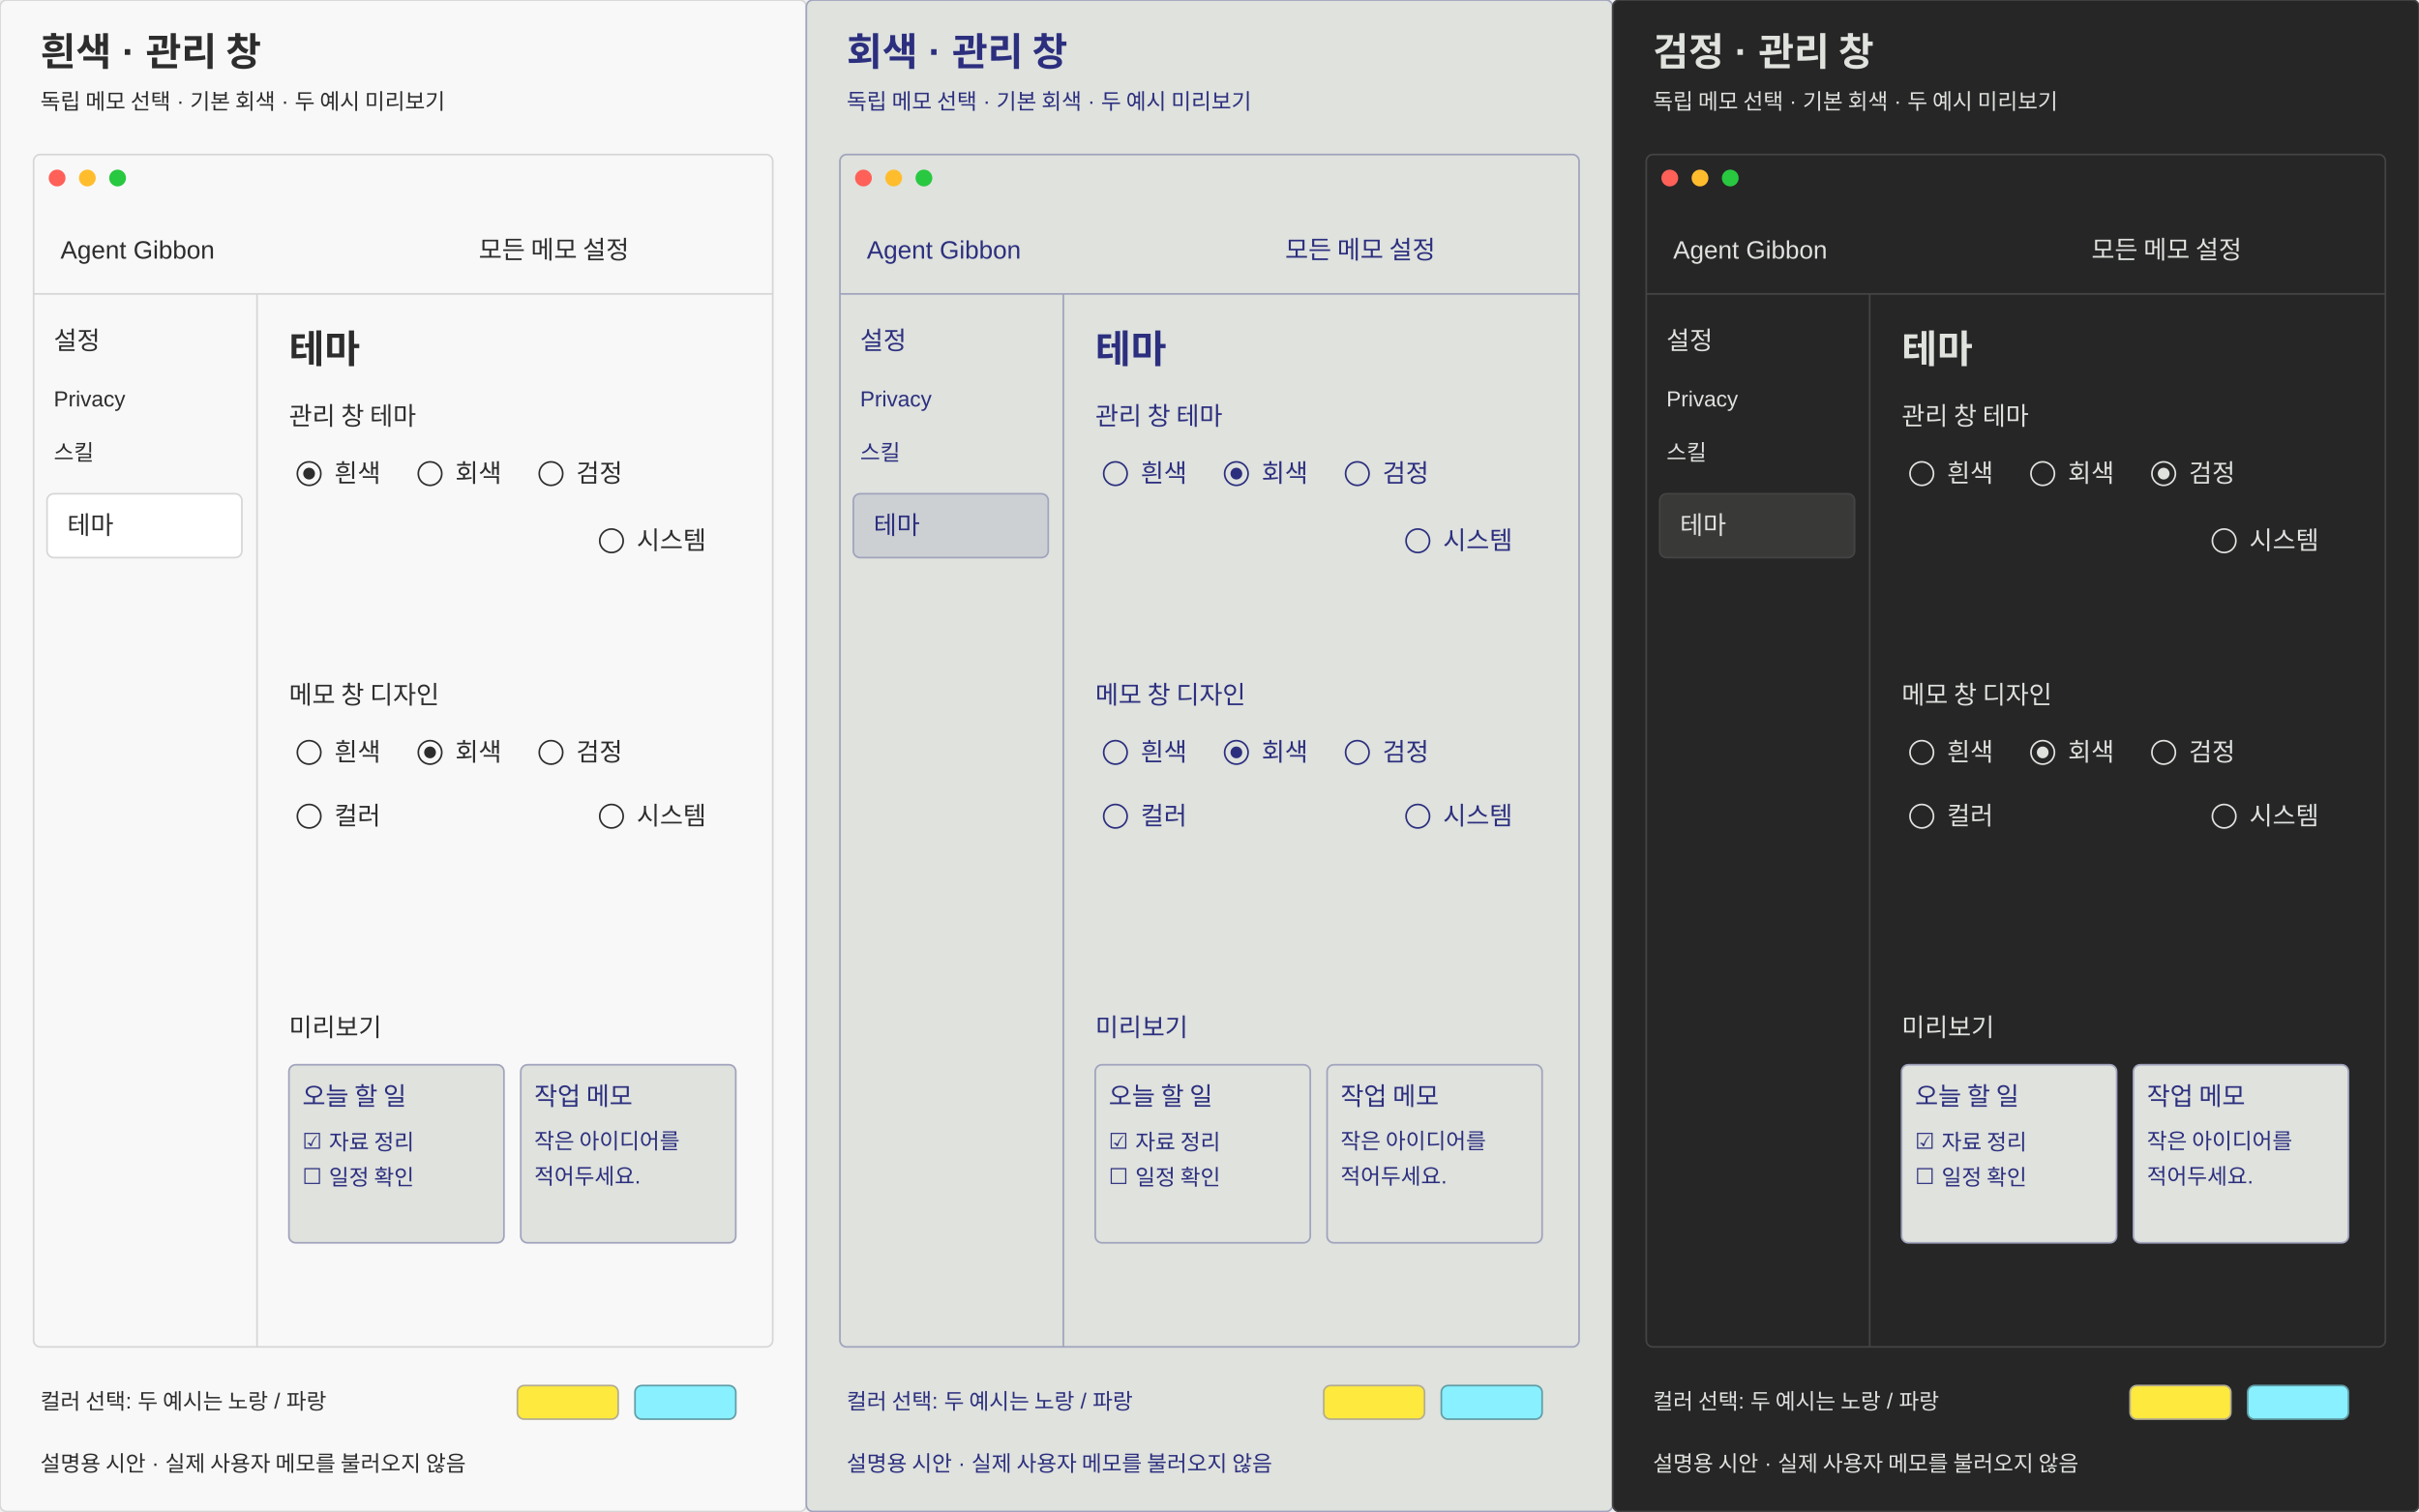
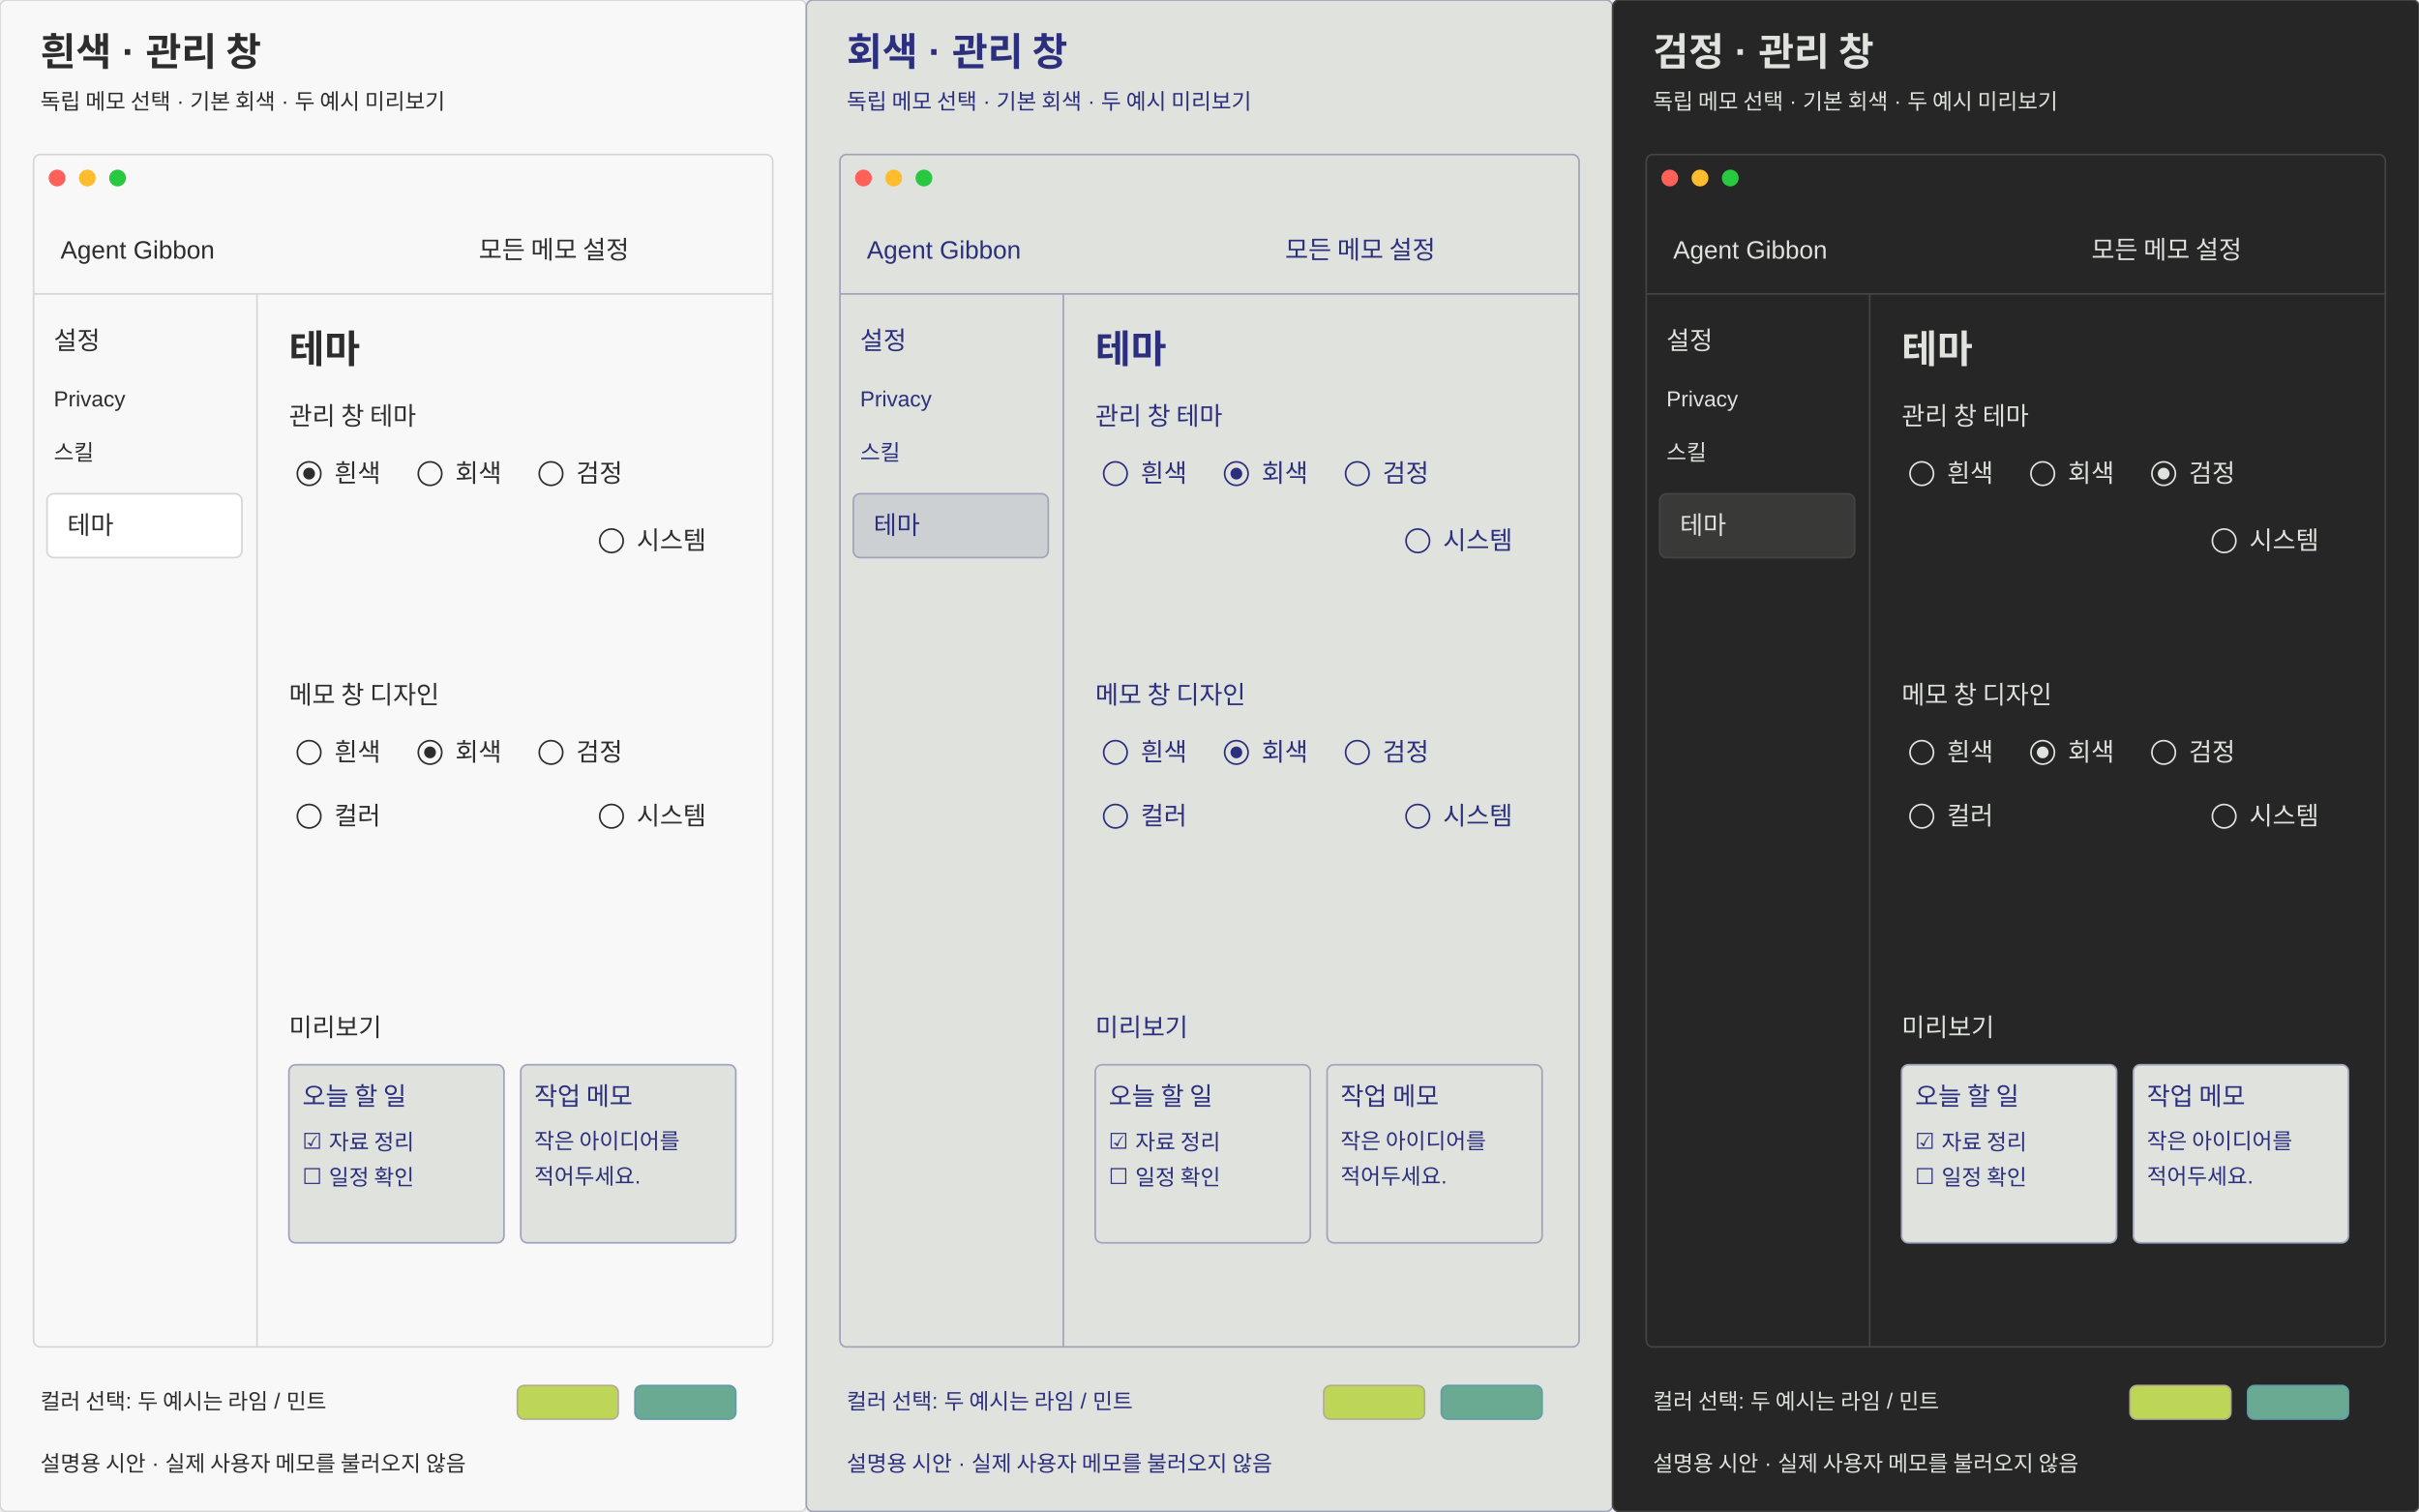
<svg xmlns="http://www.w3.org/2000/svg" width="1440" height="900" viewBox="0 0 1440 900">
  <style>text{font-family:Arial,'Apple SD Gothic Neo',sans-serif;font-size:15px}.heading{font-size:23px;font-weight:600}.small{font-size:13px}</style>
  <rect x="0" y="0" width="480" height="900" fill="#f8f8f8" stroke="#d6d6d6" rx="4" />
  <text x="24" y="39" fill="#2d2d2d" class="heading">흰색 · 관리 창</text>
  <text x="24" y="65" fill="#2d2d2d" class="small">독립 메모 선택 · 기본 회색 · 두 예시 미리보기</text>
  <rect x="20" y="92" width="440" height="710" fill="#f8f8f8" stroke="#d6d6d6" rx="4" />
  <circle cx="34" cy="106" r="5" fill="#ff6058" />
  <circle cx="52" cy="106" r="5" fill="#ffbd2e" />
  <circle cx="70" cy="106" r="5" fill="#28c840" />
  <text x="36" y="154" fill="#2d2d2d" class="">Agent Gibbon</text>
  <text x="285" y="154" fill="#2d2d2d" class="">모든 메모  설정</text>
  <path d="M20 175h440 M153 175v627" stroke="#d6d6d6" />
  <text x="32" y="208" fill="#2d2d2d" class="">설정</text>
  <text x="32" y="242" fill="#2d2d2d" class="small">Privacy</text>
  <text x="32" y="274" fill="#2d2d2d" class="small">스킬</text>
  <rect x="28" y="294" width="116" height="38" fill="#ffffff" stroke="#d6d6d6" rx="4" />
  <text x="40" y="318" fill="#2d2d2d" class="">테마</text>
  <text x="172" y="216" fill="#2d2d2d" class="heading">테마</text>
  <text x="172" y="253" fill="#2d2d2d" class="">관리 창 테마</text>
  <circle cx="184" cy="282" r="7" fill="#f8f8f8" stroke="#2d2d2d" />
  <circle cx="184" cy="282" r="3.5" fill="#2d2d2d" />
  <text x="199" y="287" fill="#2d2d2d" class="">흰색</text>
  <circle cx="256" cy="282" r="7" fill="#f8f8f8" stroke="#2d2d2d" />
  <text x="271" y="287" fill="#2d2d2d" class="">회색</text>
  <circle cx="328" cy="282" r="7" fill="#f8f8f8" stroke="#2d2d2d" />
  <text x="343" y="287" fill="#2d2d2d" class="">검정</text>
  <circle cx="364" cy="322" r="7" fill="#f8f8f8" stroke="#2d2d2d" />
  <text x="379" y="327" fill="#2d2d2d" class="">시스템</text>
  <text x="172" y="419" fill="#2d2d2d" class="">메모 창 디자인</text>
  <circle cx="184" cy="448" r="7" fill="#f8f8f8" stroke="#2d2d2d" />
  <text x="199" y="453" fill="#2d2d2d" class="">흰색</text>
  <circle cx="256" cy="448" r="7" fill="#f8f8f8" stroke="#2d2d2d" />
  <circle cx="256" cy="448" r="3.5" fill="#2d2d2d" />
  <text x="271" y="453" fill="#2d2d2d" class="">회색</text>
  <circle cx="328" cy="448" r="7" fill="#f8f8f8" stroke="#2d2d2d" />
  <text x="343" y="453" fill="#2d2d2d" class="">검정</text>
  <circle cx="184" cy="486" r="7" fill="#f8f8f8" stroke="#2d2d2d" />
  <text x="199" y="491" fill="#2d2d2d" class="">컬러</text>
  <circle cx="364" cy="486" r="7" fill="#f8f8f8" stroke="#2d2d2d" />
  <text x="379" y="491" fill="#2d2d2d" class="">시스템</text>
  <text x="172" y="617" fill="#2d2d2d" class="">미리보기</text>
  <rect x="172" y="634" width="128" height="106" fill="#dfe2dd" stroke="#a0a3bc" rx="4" />
  <text x="180" y="658" fill="#2c2f7e" class="">오늘 할 일</text>
  <text x="180" y="684" fill="#2c2f7e" class="small">☑ 자료 정리</text>
  <text x="180" y="705" fill="#2c2f7e" class="small">☐ 일정 확인</text>
  <rect x="310" y="634" width="128" height="106" fill="#dfe2dd" stroke="#a0a3bc" rx="4" />
  <text x="318" y="658" fill="#2c2f7e" class="">작업 메모</text>
  <text x="318" y="684" fill="#2c2f7e" class="small">작은 아이디어를</text>
  <text x="318" y="705" fill="#2c2f7e" class="small">적어두세요.</text>
-   <text x="24" y="839" fill="#2d2d2d" class="small">컬러 선택: 두 예시는 노랑 / 파랑</text>
-   <rect x="308" y="825" width="60" height="20" fill="#fee93e" stroke="#b3ac91" rx="4" />
-   <rect x="378" y="825" width="60" height="20" fill="#89f0ff" stroke="#609da6" rx="4" />
+   <text x="24" y="839" fill="#2d2d2d" class="small">컬러 선택: 두 예시는 라임 / 민트</text>
+   <rect x="308" y="825" width="60" height="20" fill="#bdd657" stroke="#b3ac91" rx="4" />
+   <rect x="378" y="825" width="60" height="20" fill="#6baa92" stroke="#609da6" rx="4" />
  <text x="24" y="876" fill="#2d2d2d" class="small">설명용 시안 · 실제 사용자 메모를 불러오지 않음</text>
  <rect x="480" y="0" width="480" height="900" fill="#dfe2dd" stroke="#a0a3bc" rx="4" />
  <text x="504" y="39" fill="#2c2f7e" class="heading">회색 · 관리 창</text>
  <text x="504" y="65" fill="#2c2f7e" class="small">독립 메모 선택 · 기본 회색 · 두 예시 미리보기</text>
  <rect x="500" y="92" width="440" height="710" fill="#dfe2dd" stroke="#a0a3bc" rx="4" />
  <circle cx="514" cy="106" r="5" fill="#ff6058" />
  <circle cx="532" cy="106" r="5" fill="#ffbd2e" />
  <circle cx="550" cy="106" r="5" fill="#28c840" />
  <text x="516" y="154" fill="#2c2f7e" class="">Agent Gibbon</text>
  <text x="765" y="154" fill="#2c2f7e" class="">모든 메모  설정</text>
  <path d="M500 175h440 M633 175v627" stroke="#a0a3bc" />
  <text x="512" y="208" fill="#2c2f7e" class="">설정</text>
  <text x="512" y="242" fill="#2c2f7e" class="small">Privacy</text>
  <text x="512" y="274" fill="#2c2f7e" class="small">스킬</text>
  <rect x="508" y="294" width="116" height="38" fill="#cdd0d3" stroke="#a0a3bc" rx="4" />
  <text x="520" y="318" fill="#2c2f7e" class="">테마</text>
  <text x="652" y="216" fill="#2c2f7e" class="heading">테마</text>
  <text x="652" y="253" fill="#2c2f7e" class="">관리 창 테마</text>
  <circle cx="664" cy="282" r="7" fill="#dfe2dd" stroke="#2c2f7e" />
  <text x="679" y="287" fill="#2c2f7e" class="">흰색</text>
  <circle cx="736" cy="282" r="7" fill="#dfe2dd" stroke="#2c2f7e" />
  <circle cx="736" cy="282" r="3.5" fill="#2c2f7e" />
  <text x="751" y="287" fill="#2c2f7e" class="">회색</text>
  <circle cx="808" cy="282" r="7" fill="#dfe2dd" stroke="#2c2f7e" />
  <text x="823" y="287" fill="#2c2f7e" class="">검정</text>
  <circle cx="844" cy="322" r="7" fill="#dfe2dd" stroke="#2c2f7e" />
  <text x="859" y="327" fill="#2c2f7e" class="">시스템</text>
  <text x="652" y="419" fill="#2c2f7e" class="">메모 창 디자인</text>
  <circle cx="664" cy="448" r="7" fill="#dfe2dd" stroke="#2c2f7e" />
  <text x="679" y="453" fill="#2c2f7e" class="">흰색</text>
  <circle cx="736" cy="448" r="7" fill="#dfe2dd" stroke="#2c2f7e" />
  <circle cx="736" cy="448" r="3.5" fill="#2c2f7e" />
  <text x="751" y="453" fill="#2c2f7e" class="">회색</text>
  <circle cx="808" cy="448" r="7" fill="#dfe2dd" stroke="#2c2f7e" />
  <text x="823" y="453" fill="#2c2f7e" class="">검정</text>
  <circle cx="664" cy="486" r="7" fill="#dfe2dd" stroke="#2c2f7e" />
  <text x="679" y="491" fill="#2c2f7e" class="">컬러</text>
  <circle cx="844" cy="486" r="7" fill="#dfe2dd" stroke="#2c2f7e" />
  <text x="859" y="491" fill="#2c2f7e" class="">시스템</text>
  <text x="652" y="617" fill="#2c2f7e" class="">미리보기</text>
  <rect x="652" y="634" width="128" height="106" fill="#dfe2dd" stroke="#a0a3bc" rx="4" />
  <text x="660" y="658" fill="#2c2f7e" class="">오늘 할 일</text>
  <text x="660" y="684" fill="#2c2f7e" class="small">☑ 자료 정리</text>
  <text x="660" y="705" fill="#2c2f7e" class="small">☐ 일정 확인</text>
  <rect x="790" y="634" width="128" height="106" fill="#dfe2dd" stroke="#a0a3bc" rx="4" />
  <text x="798" y="658" fill="#2c2f7e" class="">작업 메모</text>
  <text x="798" y="684" fill="#2c2f7e" class="small">작은 아이디어를</text>
  <text x="798" y="705" fill="#2c2f7e" class="small">적어두세요.</text>
-   <text x="504" y="839" fill="#2c2f7e" class="small">컬러 선택: 두 예시는 노랑 / 파랑</text>
-   <rect x="788" y="825" width="60" height="20" fill="#fee93e" stroke="#b3ac91" rx="4" />
-   <rect x="858" y="825" width="60" height="20" fill="#89f0ff" stroke="#609da6" rx="4" />
+   <text x="504" y="839" fill="#2c2f7e" class="small">컬러 선택: 두 예시는 라임 / 민트</text>
+   <rect x="788" y="825" width="60" height="20" fill="#bdd657" stroke="#b3ac91" rx="4" />
+   <rect x="858" y="825" width="60" height="20" fill="#6baa92" stroke="#609da6" rx="4" />
  <text x="504" y="876" fill="#2c2f7e" class="small">설명용 시안 · 실제 사용자 메모를 불러오지 않음</text>
  <rect x="960" y="0" width="480" height="900" fill="#262627" stroke="#444444" rx="4" />
  <text x="984" y="39" fill="#dfe2dd" class="heading">검정 · 관리 창</text>
  <text x="984" y="65" fill="#dfe2dd" class="small">독립 메모 선택 · 기본 회색 · 두 예시 미리보기</text>
  <rect x="980" y="92" width="440" height="710" fill="#262627" stroke="#444444" rx="4" />
  <circle cx="994" cy="106" r="5" fill="#ff6058" />
  <circle cx="1012" cy="106" r="5" fill="#ffbd2e" />
  <circle cx="1030" cy="106" r="5" fill="#28c840" />
  <text x="996" y="154" fill="#dfe2dd" class="">Agent Gibbon</text>
  <text x="1245" y="154" fill="#dfe2dd" class="">모든 메모  설정</text>
  <path d="M980 175h440 M1113 175v627" stroke="#444444" />
  <text x="992" y="208" fill="#dfe2dd" class="">설정</text>
  <text x="992" y="242" fill="#dfe2dd" class="small">Privacy</text>
  <text x="992" y="274" fill="#dfe2dd" class="small">스킬</text>
  <rect x="988" y="294" width="116" height="38" fill="#393938" stroke="#444444" rx="4" />
  <text x="1000" y="318" fill="#dfe2dd" class="">테마</text>
  <text x="1132" y="216" fill="#dfe2dd" class="heading">테마</text>
  <text x="1132" y="253" fill="#dfe2dd" class="">관리 창 테마</text>
  <circle cx="1144" cy="282" r="7" fill="#262627" stroke="#dfe2dd" />
  <text x="1159" y="287" fill="#dfe2dd" class="">흰색</text>
  <circle cx="1216" cy="282" r="7" fill="#262627" stroke="#dfe2dd" />
  <text x="1231" y="287" fill="#dfe2dd" class="">회색</text>
  <circle cx="1288" cy="282" r="7" fill="#262627" stroke="#dfe2dd" />
  <circle cx="1288" cy="282" r="3.5" fill="#dfe2dd" />
  <text x="1303" y="287" fill="#dfe2dd" class="">검정</text>
  <circle cx="1324" cy="322" r="7" fill="#262627" stroke="#dfe2dd" />
  <text x="1339" y="327" fill="#dfe2dd" class="">시스템</text>
  <text x="1132" y="419" fill="#dfe2dd" class="">메모 창 디자인</text>
  <circle cx="1144" cy="448" r="7" fill="#262627" stroke="#dfe2dd" />
  <text x="1159" y="453" fill="#dfe2dd" class="">흰색</text>
  <circle cx="1216" cy="448" r="7" fill="#262627" stroke="#dfe2dd" />
  <circle cx="1216" cy="448" r="3.5" fill="#dfe2dd" />
  <text x="1231" y="453" fill="#dfe2dd" class="">회색</text>
  <circle cx="1288" cy="448" r="7" fill="#262627" stroke="#dfe2dd" />
  <text x="1303" y="453" fill="#dfe2dd" class="">검정</text>
  <circle cx="1144" cy="486" r="7" fill="#262627" stroke="#dfe2dd" />
  <text x="1159" y="491" fill="#dfe2dd" class="">컬러</text>
  <circle cx="1324" cy="486" r="7" fill="#262627" stroke="#dfe2dd" />
  <text x="1339" y="491" fill="#dfe2dd" class="">시스템</text>
  <text x="1132" y="617" fill="#dfe2dd" class="">미리보기</text>
  <rect x="1132" y="634" width="128" height="106" fill="#dfe2dd" stroke="#a0a3bc" rx="4" />
  <text x="1140" y="658" fill="#2c2f7e" class="">오늘 할 일</text>
  <text x="1140" y="684" fill="#2c2f7e" class="small">☑ 자료 정리</text>
  <text x="1140" y="705" fill="#2c2f7e" class="small">☐ 일정 확인</text>
  <rect x="1270" y="634" width="128" height="106" fill="#dfe2dd" stroke="#a0a3bc" rx="4" />
  <text x="1278" y="658" fill="#2c2f7e" class="">작업 메모</text>
  <text x="1278" y="684" fill="#2c2f7e" class="small">작은 아이디어를</text>
  <text x="1278" y="705" fill="#2c2f7e" class="small">적어두세요.</text>
-   <text x="984" y="839" fill="#dfe2dd" class="small">컬러 선택: 두 예시는 노랑 / 파랑</text>
-   <rect x="1268" y="825" width="60" height="20" fill="#fee93e" stroke="#b3ac91" rx="4" />
-   <rect x="1338" y="825" width="60" height="20" fill="#89f0ff" stroke="#609da6" rx="4" />
+   <text x="984" y="839" fill="#dfe2dd" class="small">컬러 선택: 두 예시는 라임 / 민트</text>
+   <rect x="1268" y="825" width="60" height="20" fill="#bdd657" stroke="#b3ac91" rx="4" />
+   <rect x="1338" y="825" width="60" height="20" fill="#6baa92" stroke="#609da6" rx="4" />
  <text x="984" y="876" fill="#dfe2dd" class="small">설명용 시안 · 실제 사용자 메모를 불러오지 않음</text>
</svg>
